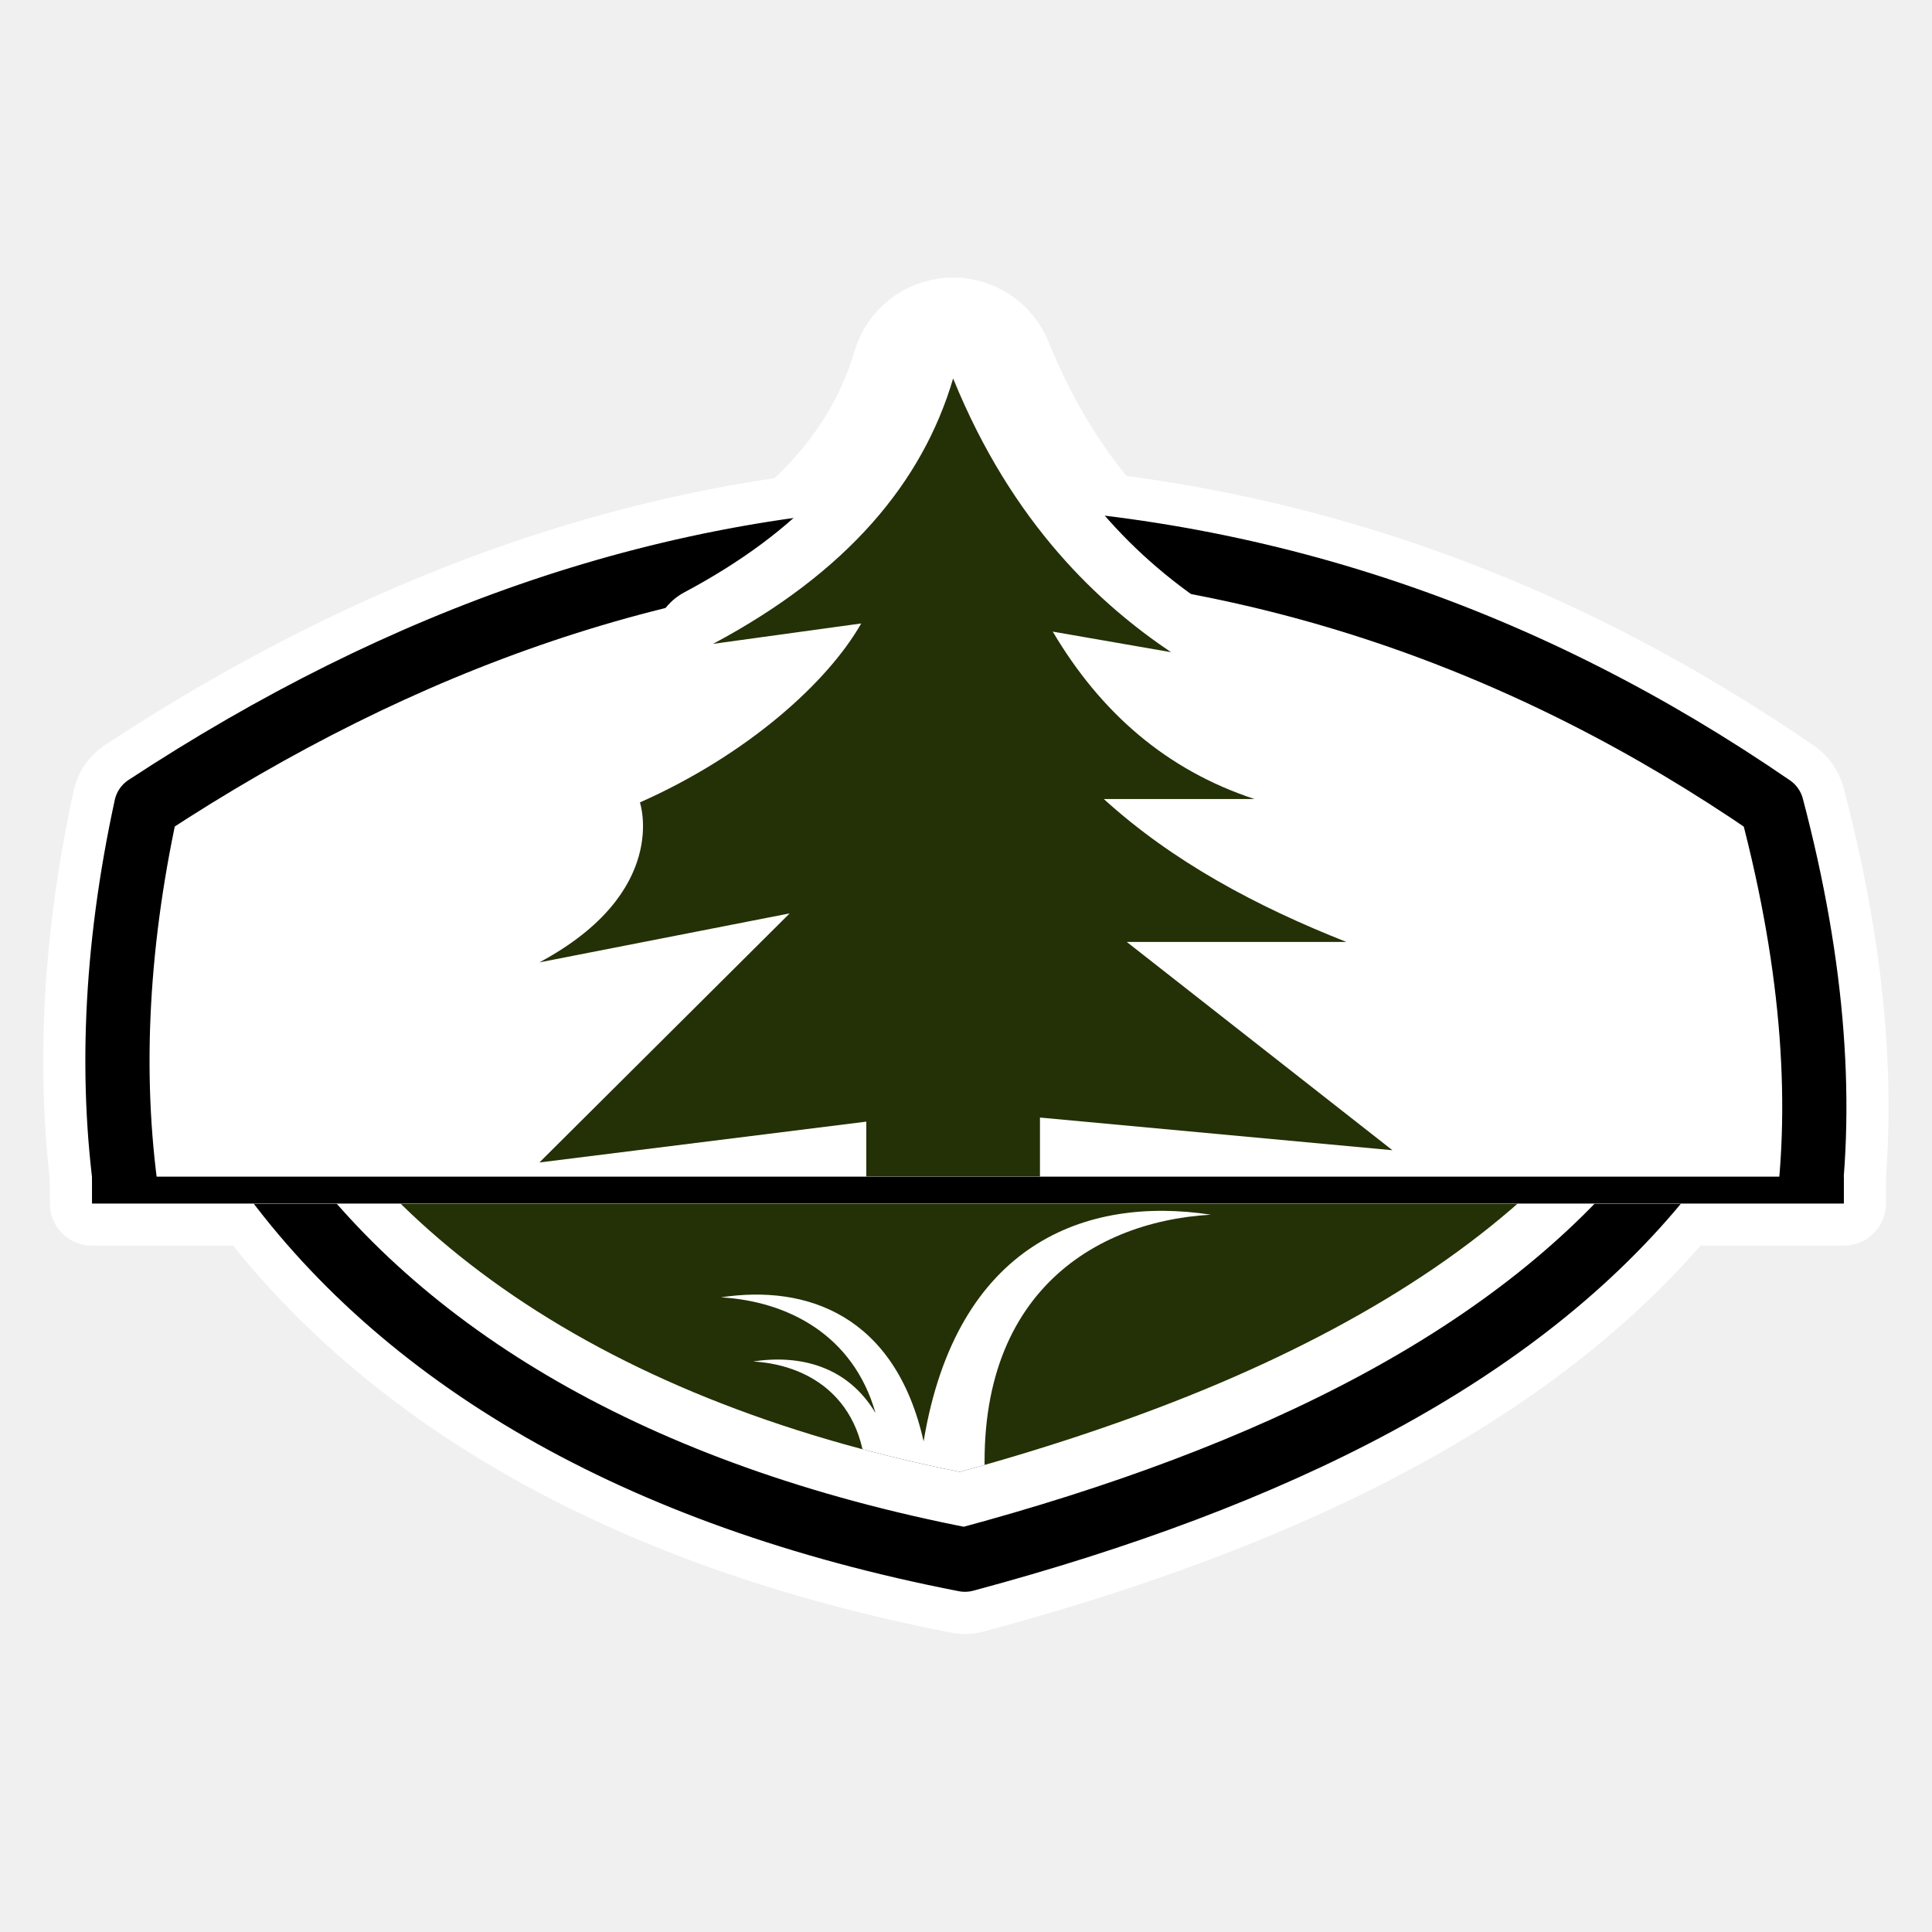
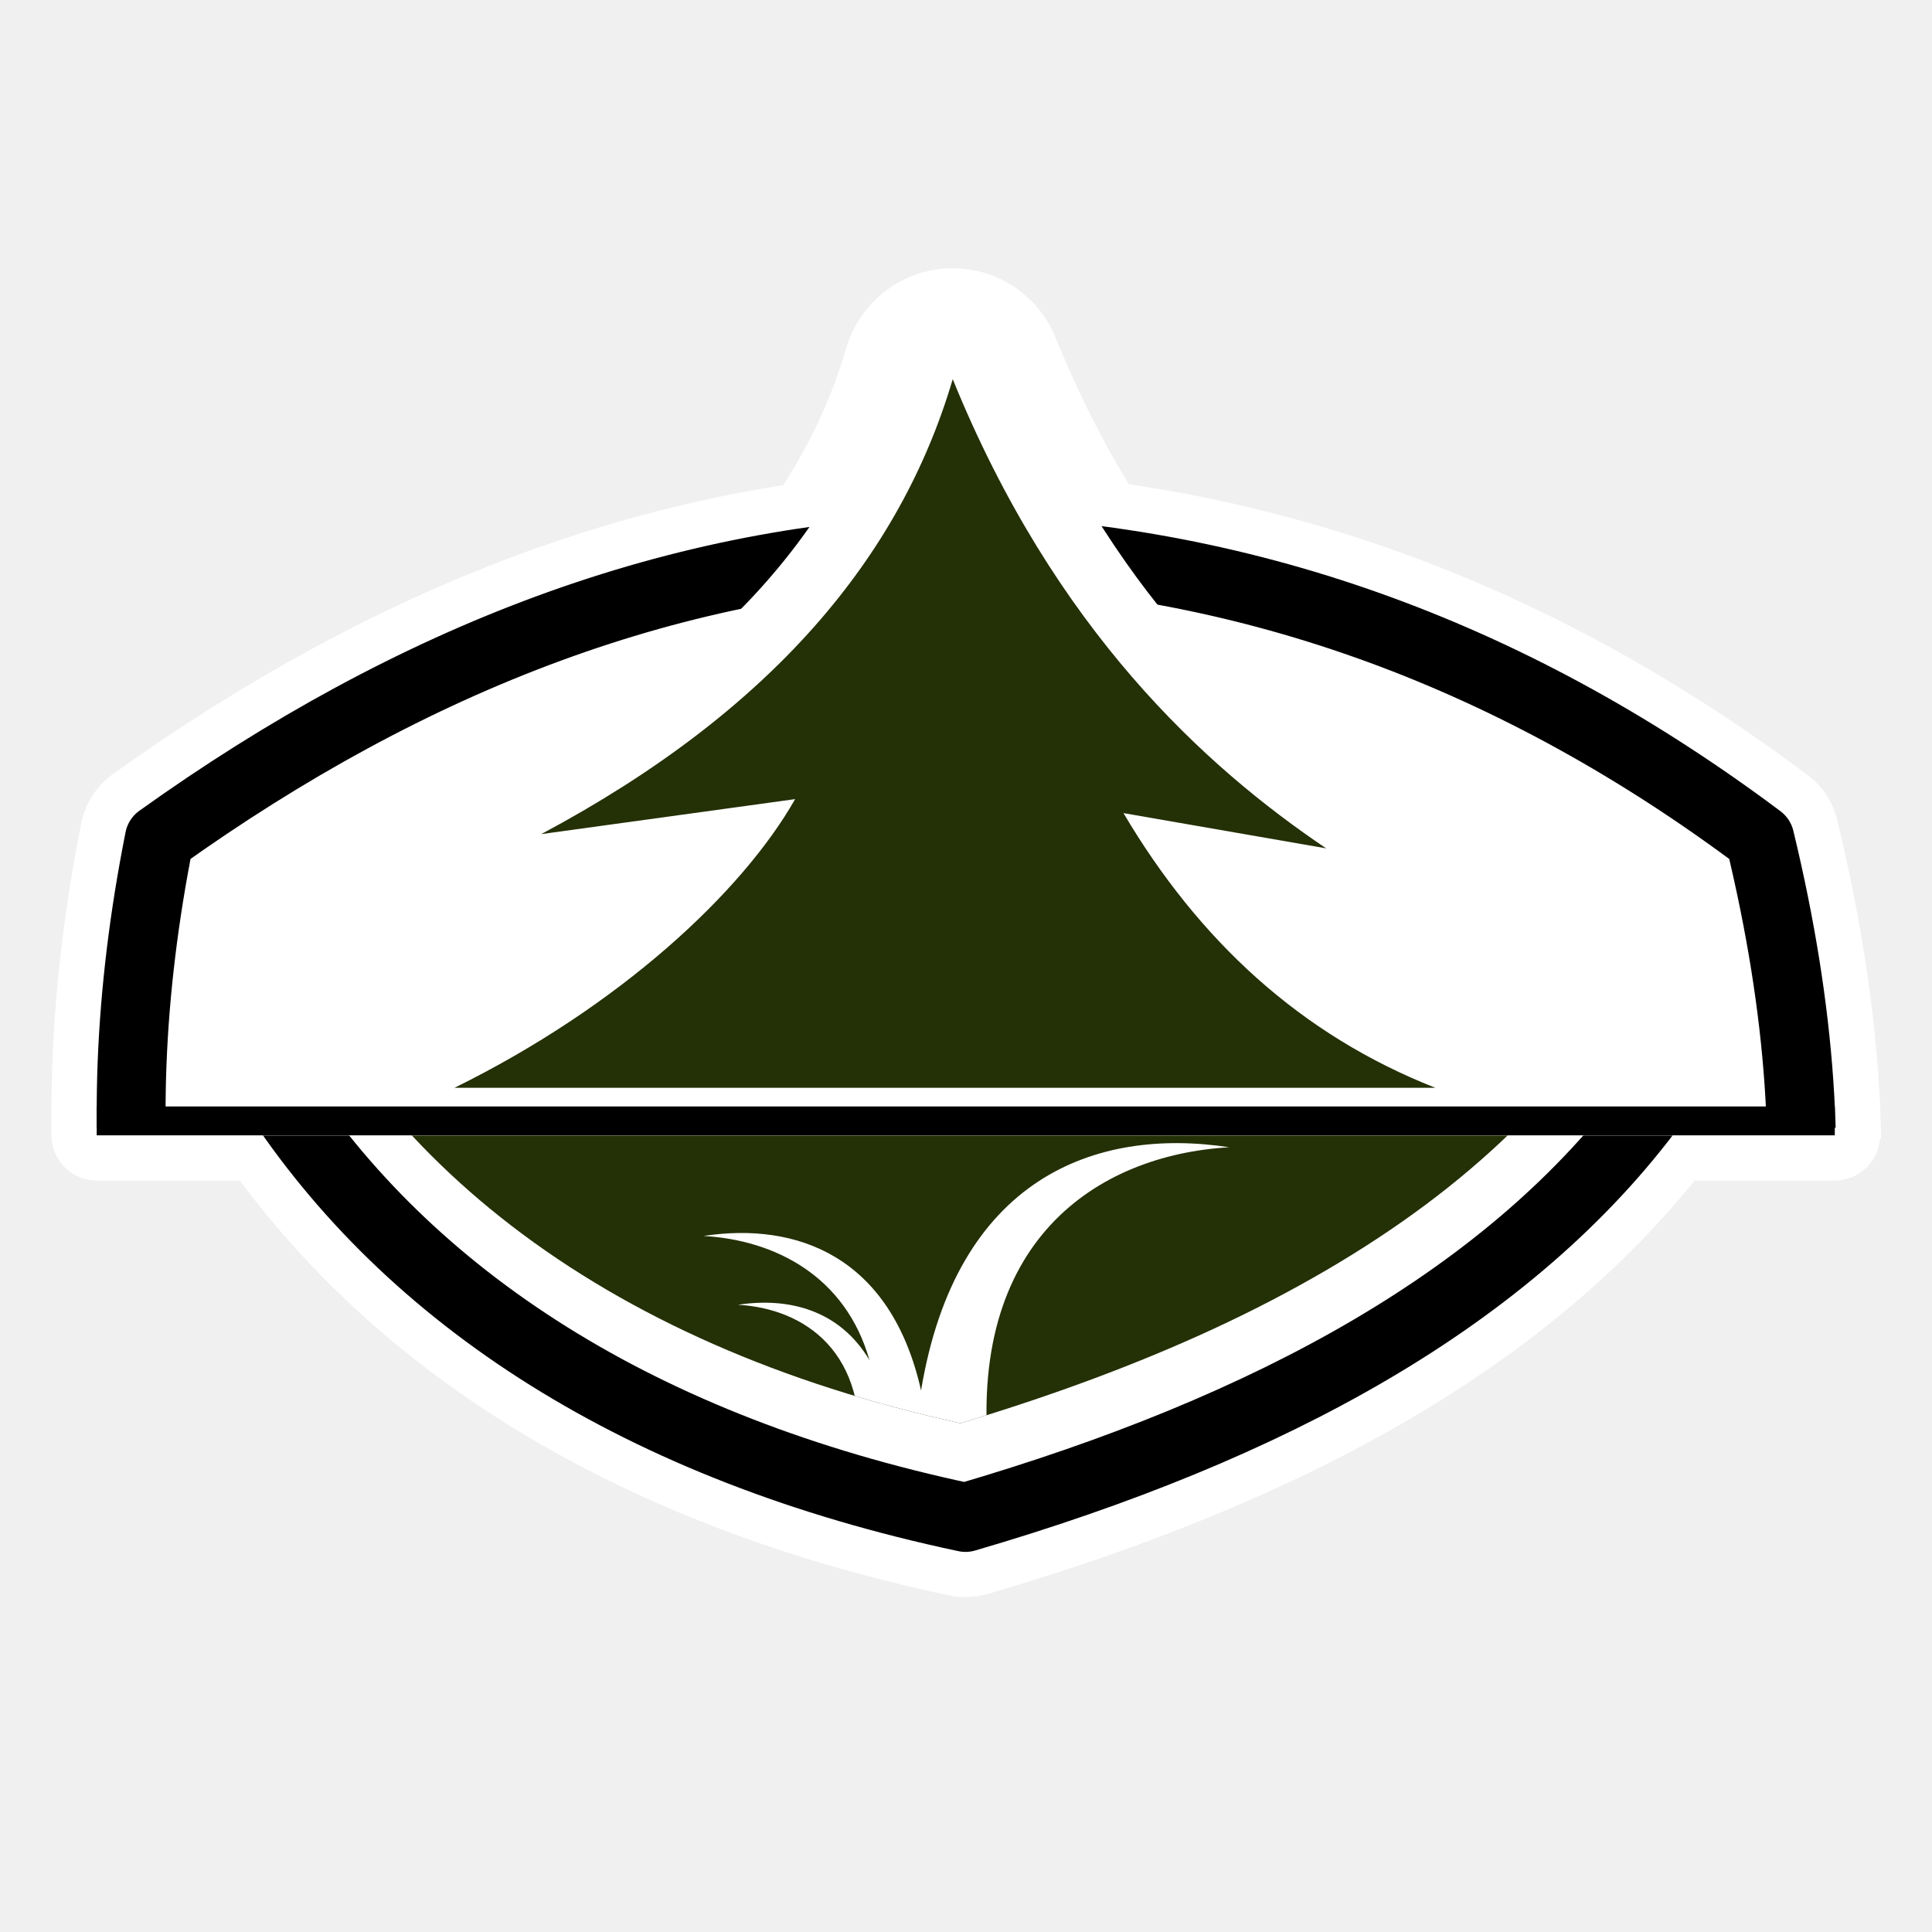
- <svg xmlns="http://www.w3.org/2000/svg" viewBox="840 -293 1926 1926">
+ <svg xmlns="http://www.w3.org/2000/svg" viewBox="905 -268 1795 1795">
  <defs>
    <clipPath id="c0">
-       <rect x="839.681" y="906.88" width="1926.438" height="1093.12" />
+       <rect x="905.487" y="786.88" width="1794.825" height="1213.12" />
    </clipPath>
    <clipPath id="c1">
-       <rect x="839.681" y="-100.00" width="1926.438" height="980.00" />
+       <rect x="905.487" y="-100.00" width="1794.825" height="860.00" />
    </clipPath>
    <clipPath id="c2">
-       <path d="M 1078.197,664.22 C 1081.088,671.66 1084.091,679.04 1087.234,686.35 C 1138.782,806.39 1223.93,908.77 1340.312,990.67 C 1461.706,1076.09 1615.223,1137.86 1796.726,1174.31 C 1891.072,1148.45 1977.536,1118.99 2053.822,1086.7 C 2135.183,1052.26 2207.759,1013.43 2269.52,971.3 C 2332.807,928.13 2386.693,880.16 2429.68,828.75 C 2471.897,778.25 2504.825,722.92 2527.603,664.23 L 1078.197,664.23 L 1078.197,664.22" />
+       <path d="M 1140.314,544.22 C 1142.958,551.66 1145.703,559.04 1148.577,566.35 C 1195.706,686.39 1273.556,788.77 1379.962,870.67 C 1490.951,956.09 1631.31,1017.86 1797.255,1054.31 C 1883.514,1028.45 1962.567,998.99 2032.314,966.7 C 2106.702,932.26 2173.057,893.43 2229.524,851.3 C 2287.386,808.13 2336.654,760.16 2375.956,708.75 C 2414.554,658.25 2444.66,602.92 2465.486,544.23 L 1140.314,544.23 L 1140.314,544.22" />
    </clipPath>
    <clipPath id="c3">
-       <rect x="839.681" y="-100.00" width="1926.438" height="1000.00" />
+       <rect x="905.487" y="-100.00" width="1794.825" height="880.00" />
    </clipPath>
-     <mask id="m0" maskUnits="userSpaceOnUse" x="839.681" y="0" width="1926.438" height="1340">
-       <rect x="839.681" y="0" width="1926.438" height="1340" fill="#fff" />
+     <mask id="m0" maskUnits="userSpaceOnUse" x="905.487" y="14.26" width="1794.825" height="1229.59">
+       <rect x="905.487" y="14.26" width="1794.825" height="1229.59" fill="#fff" />
      <g fill="#000">
-         <path d="M1703.61,1160.61c-33.49,0-60.64-27.15-60.64-60.64v-204.07l-257.74,32.2c-2.52.32-5.04.47-7.54.47-22.95,0-44.23-13.04-54.48-34.07-11.36-23.31-6.65-51.26,11.73-69.55l107.99-107.47-53.56,10.49c-3.91.77-7.83,1.14-11.69,1.14-25.19,0-48.33-15.76-57.08-40.27-10.08-28.26,2.02-59.64,28.47-73.82,46.04-24.68,85.19-47.01,118.33-67.53-20.05-5.95-36.21-22.08-41.56-43.37-7.19-28.61,7.26-58.24,34.22-70.2,19.39-8.6,40.43-18.67,61.3-29.99-13.02-7.25-23.32-19.24-28.2-34.29-9.06-27.95,3.22-58.37,29.15-72.2,113.74-60.66,182.33-135.32,209.7-228.24,7.28-24.73,29.41-42.15,55.15-43.43,1.01-.05,2.03-.08,3.03-.08,24.57,0,46.84,14.87,56.16,37.82,42.96,105.76,106.71,186.03,194.88,245.42,23.73,15.98,33.06,46.38,22.38,72.92-5.38,13.37-15.09,23.93-27.01,30.49,22.18,15.12,46.44,26.97,72.94,35.69,28.3,9.3,45.65,37.78,40.93,67.19-2.76,17.21-12.59,31.76-26.24,40.87,24.88,12.44,51.61,24.29,80.31,35.63,27.08,10.7,42.73,39.13,37.29,67.73s-30.45,49.3-59.57,49.3h-43.35l126.59,99.26c21.16,16.59,28.87,45.15,18.93,70.14-9.24,23.23-31.69,38.22-56.31,38.22-1.86,0-3.74-.09-5.62-.26l-285.12-26.43v210.3c0,33.49-27.15,60.64-60.64,60.64h-173.13Z" clip-path="url(#c1)" />
-         <path d="M 2047.139,917.919 C 1922.24,898.853 1793.397,946.989 1760.748,1143.858 C 1732.46,1018.142 1644.273,987.254 1558.661,1000.318 C 1624.714,1004.118 1690.53,1037.335 1712.808,1115.671 C 1684.792,1068.683 1637.201,1057.149 1590.697,1064.246 C 1652.127,1067.783 1713.267,1107.86 1702.2,1210.574 L 1718.869,1210.574 C 1718.869,1210.574 1737.382,1210.574 1737.382,1210.574 L 1753.761,1210.574 C 1753.761,1210.574 1769.418,1210.574 1769.418,1210.574 L 1824.133,1210.574 C 1801.999,1005.146 1924.28,924.983 2047.13,917.911 L 2047.139,917.919" clip-path="url(#c2)" />
+         <path d="M 1327.273,742.639 L 2238.514,742.639 C 2113.688,693.549 2018.975,606.104 1948.798,487.444 L 2137.123,520.192 C 2024.774,444.52 1884.836,317.266 1790.17,84.26 C 1741.543,249.326 1622.117,392.682 1407.849,506.965 L 1643.746,474.457 C 1594.497,561.135 1480.869,666.983 1327.257,742.655 L 1327.273,742.639" stroke="#000" stroke-width="122.00" stroke-linejoin="round" clip-path="url(#c1)" />
+         <path d="M 2047.139,797.919 C 1922.24,778.853 1793.397,826.989 1760.748,1023.858 C 1732.46,898.142 1644.273,867.254 1558.661,880.318 C 1624.714,884.118 1690.53,917.335 1712.808,995.671 C 1684.792,948.683 1637.201,937.149 1590.697,944.246 C 1652.127,947.783 1713.267,987.86 1702.2,1090.574 L 1718.869,1090.574 C 1718.869,1090.574 1737.382,1090.574 1737.382,1090.574 L 1753.761,1090.574 C 1753.761,1090.574 1769.418,1090.574 1769.418,1090.574 L 1824.133,1090.574 C 1801.999,885.146 1924.28,804.983 2047.13,797.911 L 2047.139,797.919" clip-path="url(#c2)" />
      </g>
    </mask>
-     <mask id="m1" maskUnits="userSpaceOnUse" x="839.681" y="0" width="1926.438" height="1340">
-       <rect x="839.681" y="0" width="1926.438" height="1340" fill="#fff" />
+     <mask id="m1" maskUnits="userSpaceOnUse" x="905.487" y="14.26" width="1794.825" height="1229.59">
+       <rect x="905.487" y="14.26" width="1794.825" height="1229.59" fill="#fff" />
      <g fill="#000">
-         <path d="M1703.61,1160.61c-33.49,0-60.64-27.15-60.64-60.64v-204.07l-257.74,32.2c-2.52.32-5.04.47-7.54.47-22.95,0-44.23-13.04-54.48-34.07-11.36-23.31-6.65-51.26,11.73-69.55l107.99-107.47-53.56,10.49c-3.91.77-7.83,1.14-11.69,1.14-25.19,0-48.33-15.76-57.08-40.27-10.08-28.26,2.02-59.64,28.47-73.82,46.04-24.68,85.19-47.01,118.33-67.53-20.05-5.95-36.21-22.08-41.56-43.37-7.19-28.61,7.26-58.24,34.22-70.2,19.39-8.6,40.43-18.67,61.3-29.99-13.02-7.25-23.32-19.24-28.2-34.29-9.06-27.95,3.22-58.37,29.15-72.2,113.74-60.66,182.33-135.32,209.7-228.24,7.28-24.73,29.41-42.15,55.15-43.43,1.01-.05,2.03-.08,3.03-.08,24.57,0,46.84,14.87,56.16,37.82,42.96,105.76,106.71,186.03,194.88,245.42,23.73,15.98,33.06,46.38,22.38,72.92-5.38,13.37-15.09,23.93-27.01,30.49,22.18,15.12,46.44,26.97,72.94,35.69,28.3,9.3,45.65,37.78,40.93,67.19-2.76,17.21-12.59,31.76-26.24,40.87,24.88,12.44,51.61,24.29,80.31,35.63,27.08,10.7,42.73,39.13,37.29,67.73s-30.45,49.3-59.57,49.3h-43.35l126.59,99.26c21.16,16.59,28.87,45.15,18.93,70.14-9.24,23.23-31.69,38.22-56.31,38.22-1.86,0-3.74-.09-5.62-.26l-285.12-26.43v210.3c0,33.49-27.15,60.64-60.64,60.64h-173.13Z" clip-path="url(#c1)" />
-         <path d="M 2047.139,917.919 C 1922.24,898.853 1793.397,946.989 1760.748,1143.858 C 1732.46,1018.142 1644.273,987.254 1558.661,1000.318 C 1624.714,1004.118 1690.53,1037.335 1712.808,1115.671 C 1684.792,1068.683 1637.201,1057.149 1590.697,1064.246 C 1652.127,1067.783 1713.267,1107.86 1702.2,1210.574 L 1718.869,1210.574 C 1718.869,1210.574 1737.382,1210.574 1737.382,1210.574 L 1753.761,1210.574 C 1753.761,1210.574 1769.418,1210.574 1769.418,1210.574 L 1824.133,1210.574 C 1801.999,1005.146 1924.28,924.983 2047.13,917.911 L 2047.139,917.919" clip-path="url(#c2)" />
+         <path d="M 1327.273,742.639 L 2238.514,742.639 C 2113.688,693.549 2018.975,606.104 1948.798,487.444 L 2137.123,520.192 C 2024.774,444.52 1884.836,317.266 1790.17,84.26 C 1741.543,249.326 1622.117,392.682 1407.849,506.965 L 1643.746,474.457 C 1594.497,561.135 1480.869,666.983 1327.257,742.655 L 1327.273,742.639" stroke="#000" stroke-width="122.00" stroke-linejoin="round" clip-path="url(#c1)" />
+         <path d="M 2047.139,797.919 C 1922.24,778.853 1793.397,826.989 1760.748,1023.858 C 1732.46,898.142 1644.273,867.254 1558.661,880.318 C 1624.714,884.118 1690.53,917.335 1712.808,995.671 C 1684.792,948.683 1637.201,937.149 1590.697,944.246 C 1652.127,947.783 1713.267,987.86 1702.2,1090.574 L 1718.869,1090.574 C 1718.869,1090.574 1737.382,1090.574 1737.382,1090.574 L 1753.761,1090.574 C 1753.761,1090.574 1769.418,1090.574 1769.418,1090.574 L 1824.133,1090.574 C 1801.999,885.146 1924.28,804.983 2047.13,797.911 L 2047.139,797.919" clip-path="url(#c2)" />
      </g>
    </mask>
-     <mask id="m2" maskUnits="userSpaceOnUse" x="839.681" y="0" width="1926.438" height="1340">
-       <rect x="839.681" y="0" width="1926.438" height="1340" fill="#fff" />
+     <mask id="m2" maskUnits="userSpaceOnUse" x="905.487" y="14.26" width="1794.825" height="1229.59">
+       <rect x="905.487" y="14.26" width="1794.825" height="1229.59" fill="#fff" />
      <g fill="#000">
-         <path d="M1703.61,1160.61c-33.49,0-60.64-27.15-60.64-60.64v-204.07l-257.74,32.2c-2.52.32-5.04.47-7.54.47-22.95,0-44.23-13.04-54.48-34.07-11.36-23.31-6.65-51.26,11.73-69.55l107.99-107.47-53.56,10.49c-3.91.77-7.83,1.14-11.69,1.14-25.19,0-48.33-15.76-57.08-40.27-10.08-28.26,2.02-59.64,28.47-73.82,46.04-24.68,85.19-47.01,118.33-67.53-20.05-5.95-36.21-22.08-41.56-43.37-7.19-28.61,7.26-58.24,34.22-70.2,19.39-8.6,40.43-18.67,61.3-29.99-13.02-7.25-23.32-19.24-28.2-34.29-9.06-27.95,3.22-58.37,29.15-72.2,113.74-60.66,182.33-135.32,209.7-228.24,7.28-24.73,29.41-42.15,55.15-43.43,1.01-.05,2.03-.08,3.03-.08,24.57,0,46.84,14.87,56.16,37.82,42.96,105.76,106.71,186.03,194.88,245.42,23.73,15.98,33.06,46.38,22.38,72.92-5.38,13.37-15.09,23.93-27.01,30.49,22.18,15.12,46.44,26.97,72.94,35.69,28.3,9.3,45.65,37.78,40.93,67.19-2.76,17.21-12.59,31.76-26.24,40.87,24.88,12.44,51.61,24.29,80.31,35.63,27.08,10.7,42.73,39.13,37.29,67.73s-30.45,49.3-59.57,49.3h-43.35l126.59,99.26c21.16,16.59,28.87,45.15,18.93,70.14-9.24,23.23-31.69,38.22-56.31,38.22-1.86,0-3.74-.09-5.62-.26l-285.12-26.43v210.3c0,33.49-27.15,60.64-60.64,60.64h-173.13Z" clip-path="url(#c1)" />
-         <path d="M 2047.139,917.919 C 1922.24,898.853 1793.397,946.989 1760.748,1143.858 C 1732.46,1018.142 1644.273,987.254 1558.661,1000.318 C 1624.714,1004.118 1690.53,1037.335 1712.808,1115.671 C 1684.792,1068.683 1637.201,1057.149 1590.697,1064.246 C 1652.127,1067.783 1713.267,1107.86 1702.2,1210.574 L 1718.869,1210.574 C 1718.869,1210.574 1737.382,1210.574 1737.382,1210.574 L 1753.761,1210.574 C 1753.761,1210.574 1769.418,1210.574 1769.418,1210.574 L 1824.133,1210.574 C 1801.999,1005.146 1924.28,924.983 2047.13,917.911 L 2047.139,917.919" clip-path="url(#c2)" />
+         <path d="M 1327.273,742.639 L 2238.514,742.639 C 2113.688,693.549 2018.975,606.104 1948.798,487.444 L 2137.123,520.192 C 2024.774,444.52 1884.836,317.266 1790.17,84.26 C 1741.543,249.326 1622.117,392.682 1407.849,506.965 L 1643.746,474.457 C 1594.497,561.135 1480.869,666.983 1327.257,742.655 L 1327.273,742.639" stroke="#000" stroke-width="122.00" stroke-linejoin="round" clip-path="url(#c1)" />
+         <path d="M 2047.139,797.919 C 1922.24,778.853 1793.397,826.989 1760.748,1023.858 C 1732.46,898.142 1644.273,867.254 1558.661,880.318 C 1624.714,884.118 1690.53,917.335 1712.808,995.671 C 1684.792,948.683 1637.201,937.149 1590.697,944.246 C 1652.127,947.783 1713.267,987.86 1702.2,1090.574 L 1718.869,1090.574 C 1718.869,1090.574 1737.382,1090.574 1737.382,1090.574 L 1753.761,1090.574 C 1753.761,1090.574 1769.418,1090.574 1769.418,1090.574 L 1824.133,1090.574 C 1801.999,885.146 1924.28,804.983 2047.13,797.911 L 2047.139,797.919" clip-path="url(#c2)" />
      </g>
    </mask>
-     <mask id="m4" maskUnits="userSpaceOnUse" x="839.681" y="0" width="1926.438" height="1340">
-       <rect x="839.681" y="0" width="1926.438" height="1340" fill="#fff" />
+     <mask id="m4" maskUnits="userSpaceOnUse" x="905.487" y="14.26" width="1794.825" height="1229.59">
+       <rect x="905.487" y="14.26" width="1794.825" height="1229.59" fill="#fff" />
      <g fill="#000">
-         <path d="M 2047.139,917.919 C 1922.24,898.853 1793.397,946.989 1760.748,1143.858 C 1732.46,1018.142 1644.273,987.254 1558.661,1000.318 C 1624.714,1004.118 1690.53,1037.335 1712.808,1115.671 C 1684.792,1068.683 1637.201,1057.149 1590.697,1064.246 C 1652.127,1067.783 1713.267,1107.86 1702.2,1210.574 L 1718.869,1210.574 C 1718.869,1210.574 1737.382,1210.574 1737.382,1210.574 L 1753.761,1210.574 C 1753.761,1210.574 1769.418,1210.574 1769.418,1210.574 L 1824.133,1210.574 C 1801.999,1005.146 1924.28,924.983 2047.13,917.911 L 2047.139,917.919" clip-path="url(#c2)" />
+         <path d="M 2047.139,797.919 C 1922.24,778.853 1793.397,826.989 1760.748,1023.858 C 1732.46,898.142 1644.273,867.254 1558.661,880.318 C 1624.714,884.118 1690.53,917.335 1712.808,995.671 C 1684.792,948.683 1637.201,937.149 1590.697,944.246 C 1652.127,947.783 1713.267,987.86 1702.2,1090.574 L 1718.869,1090.574 C 1718.869,1090.574 1737.382,1090.574 1737.382,1090.574 L 1753.761,1090.574 C 1753.761,1090.574 1769.418,1090.574 1769.418,1090.574 L 1824.133,1090.574 C 1801.999,885.146 1924.28,804.983 2047.13,797.911 L 2047.139,797.919" clip-path="url(#c2)" />
      </g>
    </mask>
-     <mask id="m5" maskUnits="userSpaceOnUse" x="839.681" y="0" width="1926.438" height="1340">
-       <rect x="839.681" y="0" width="1926.438" height="1340" fill="#fff" />
+     <mask id="m5" maskUnits="userSpaceOnUse" x="905.487" y="14.26" width="1794.825" height="1229.59">
+       <rect x="905.487" y="14.26" width="1794.825" height="1229.59" fill="#fff" />
      <g fill="#000">
-         <path d="M 2047.139,917.919 C 1922.24,898.853 1793.397,946.989 1760.748,1143.858 C 1732.46,1018.142 1644.273,987.254 1558.661,1000.318 C 1624.714,1004.118 1690.53,1037.335 1712.808,1115.671 C 1684.792,1068.683 1637.201,1057.149 1590.697,1064.246 C 1652.127,1067.783 1713.267,1107.86 1702.2,1210.574 L 1718.869,1210.574 C 1718.869,1210.574 1737.382,1210.574 1737.382,1210.574 L 1753.761,1210.574 C 1753.761,1210.574 1769.418,1210.574 1769.418,1210.574 L 1824.133,1210.574 C 1801.999,1005.146 1924.28,924.983 2047.13,917.911 L 2047.139,917.919" clip-path="url(#c2)" />
+         <path d="M 2047.139,797.919 C 1922.24,778.853 1793.397,826.989 1760.748,1023.858 C 1732.46,898.142 1644.273,867.254 1558.661,880.318 C 1624.714,884.118 1690.53,917.335 1712.808,995.671 C 1684.792,948.683 1637.201,937.149 1590.697,944.246 C 1652.127,947.783 1713.267,987.86 1702.2,1090.574 L 1718.869,1090.574 C 1718.869,1090.574 1737.382,1090.574 1737.382,1090.574 L 1753.761,1090.574 C 1753.761,1090.574 1769.418,1090.574 1769.418,1090.574 L 1824.133,1090.574 C 1801.999,885.146 1924.28,804.983 2047.13,797.911 L 2047.139,797.919" clip-path="url(#c2)" />
      </g>
    </mask>
  </defs>
  <clipPath id="ptop">
-     <rect x="0" y="-200" width="3600" height="1110.0" />
+     <rect x="0" y="-200" width="3600" height="990.0" />
  </clipPath>
  <clipPath id="pbot">
-     <rect x="0" y="880.0" width="3600" height="900" />
+     <rect x="0" y="760.0" width="3600" height="900" />
  </clipPath>
  <g clip-path="url(#ptop)">
    <g fill="#FFFFFF" stroke="#FFFFFF" stroke-width="148" stroke-linejoin="round">
-       <path d="M 985.671,511.309 C 861.104,1085.012 1145.574,1514.376 1801.94,1641.97 C 2419.579,1476.357 2776.452,1155.946 2606.299,511.309 C 2363.422,344.407 2094.827,250.482 1795.981,242.34 C 1511.337,247.915 1242.153,342.888 985.664,511.309 L 985.671,511.309" />
+       <path d="M 1053.069,511.309 C 938.775,1085.012 1199.784,1514.376 1802.019,1641.97 C 2368.721,1476.357 2696.162,1155.946 2540.041,511.309 C 2317.195,344.407 2070.751,250.482 1796.552,242.34 C 1535.383,247.915 1288.398,342.888 1053.062,511.309 L 1053.069,511.309" />
    </g>
-     <g fill="#FFFFFF" stroke="#FFFFFF" stroke-width="84" stroke-linejoin="round">
-       <path d="M1703.61,1160.61c-33.49,0-60.64-27.15-60.64-60.64v-204.07l-257.74,32.2c-2.52.32-5.04.47-7.54.47-22.95,0-44.23-13.04-54.48-34.07-11.36-23.31-6.65-51.26,11.73-69.55l107.99-107.47-53.56,10.49c-3.91.77-7.83,1.14-11.69,1.14-25.19,0-48.33-15.76-57.08-40.27-10.08-28.26,2.02-59.64,28.47-73.82,46.04-24.68,85.19-47.01,118.33-67.53-20.05-5.95-36.21-22.08-41.56-43.37-7.19-28.61,7.26-58.24,34.22-70.2,19.39-8.6,40.43-18.67,61.3-29.99-13.02-7.25-23.32-19.24-28.2-34.29-9.06-27.95,3.22-58.37,29.15-72.2,113.74-60.66,182.33-135.32,209.7-228.24,7.28-24.73,29.41-42.15,55.15-43.43,1.01-.05,2.03-.08,3.03-.08,24.57,0,46.84,14.87,56.16,37.82,42.96,105.76,106.71,186.03,194.88,245.42,23.73,15.98,33.06,46.38,22.38,72.92-5.38,13.37-15.09,23.93-27.01,30.49,22.18,15.12,46.44,26.97,72.94,35.69,28.3,9.3,45.65,37.78,40.93,67.19-2.76,17.21-12.59,31.76-26.24,40.87,24.88,12.44,51.61,24.29,80.31,35.63,27.08,10.7,42.73,39.13,37.29,67.73s-30.45,49.3-59.57,49.3h-43.35l126.59,99.26c21.16,16.59,28.87,45.15,18.93,70.14-9.24,23.23-31.69,38.22-56.31,38.22-1.86,0-3.74-.09-5.62-.26l-285.12-26.43v210.3c0,33.49-27.15,60.64-60.64,60.64h-173.13Z" />
+     <g fill="#FFFFFF" stroke="#FFFFFF" stroke-width="206" stroke-linejoin="round">
+       <path d="M 1327.273,742.639 L 2238.514,742.639 C 2113.688,693.549 2018.975,606.104 1948.798,487.444 L 2137.123,520.192 C 2024.774,444.52 1884.836,317.266 1790.17,84.26 C 1741.543,249.326 1622.117,392.682 1407.849,506.965 L 1643.746,474.457 C 1594.497,561.135 1480.869,666.983 1327.257,742.655 L 1327.273,742.639" />
    </g>
  </g>
  <g clip-path="url(#pbot)">
    <g fill="#FFFFFF" stroke="#FFFFFF" stroke-width="148" stroke-linejoin="round">
-       <path d="M 985.671,131.189 C 861.104,704.892 1145.574,1134.256 1801.94,1261.85 C 2419.579,1096.237 2776.452,775.826 2606.299,131.189 C 2363.422,-35.713 2094.827,-129.638 1795.981,-137.78 C 1511.337,-132.205 1242.153,-37.232 985.664,131.189 L 985.671,131.189" />
+       <path d="M 1053.069,11.189 C 938.775,584.892 1199.784,1014.256 1802.019,1141.85 C 2368.721,976.237 2696.162,655.826 2540.041,11.189 C 2317.195,-155.713 2070.751,-249.638 1796.552,-257.78 C 1535.383,-252.205 1288.398,-157.232 1053.062,11.189 L 1053.069,11.189" />
    </g>
  </g>
-   <rect x="889.7" y="838.0" width="1830.4" height="110.8" rx="42" fill="#FFFFFF" />
-   <path d="M 1078.197,664.22 C 1081.088,671.66 1084.091,679.04 1087.234,686.35 C 1138.782,806.39 1223.93,908.77 1340.312,990.67 C 1461.706,1076.09 1615.223,1137.86 1796.726,1174.31 C 1891.072,1148.45 1977.536,1118.99 2053.822,1086.7 C 2135.183,1052.26 2207.759,1013.43 2269.52,971.3 C 2332.807,928.13 2386.693,880.16 2429.68,828.75 C 2471.897,778.25 2504.825,722.92 2527.603,664.23 L 1078.197,664.23 L 1078.197,664.22" fill="#243006" clip-path="url(#c0)" mask="url(#m0)" />
-   <path d="M 985.671,131.189 C 861.104,704.892 1145.574,1134.256 1801.94,1261.85 C 2419.579,1096.237 2776.452,775.826 2606.299,131.189 C 2363.422,-35.713 2094.827,-129.638 1795.981,-137.78 C 1511.337,-132.205 1242.153,-37.232 985.664,131.189 L 985.671,131.189" fill="none" stroke="#000000" stroke-width="64.00" stroke-linejoin="round" clip-path="url(#c0)" mask="url(#m1)" />
-   <path d="M 985.671,511.309 C 861.104,1085.012 1145.574,1514.376 1801.94,1641.97 C 2419.579,1476.357 2776.452,1155.946 2606.299,511.309 C 2363.422,344.407 2094.827,250.482 1795.981,242.34 C 1511.337,247.915 1242.153,342.888 985.664,511.309 L 985.671,511.309" fill="none" stroke="#000000" stroke-width="64.00" stroke-linejoin="round" clip-path="url(#c3)" mask="url(#m2)" />
-   <path d="M1790.17,84.26c59.25,145.86,146.85,225.52,217.19,272.89l-117.89-20.5c47.57,80.43,113.12,137.97,201.14,166.91h-150.22c68.52,62.27,151.57,106.8,241.87,142.48h-218.96s264.79,207.61,264.79,207.61l-351.35-32.57v276.82h-173.13v-272.75l-325.89,40.71,249.51-248.32-249.51,48.85c130.74-70.07,100.2-159.46,100.2-159.46,107.53-47.7,187.42-120,220.61-178.42l-147.67,20.35c134.13-71.54,208.89-161.28,239.33-264.61Z" fill="#243006" clip-path="url(#c1)" mask="url(#m4)" />
-   <path d="M931.71,880.00h1746.44v26.83h-1746.44Z" fill="#000000" mask="url(#m5)" />
+   <rect x="952.9" y="718.0" width="1698.8" height="110.8" rx="42" fill="#FFFFFF" />
+   <path d="M 1140.314,544.22 C 1142.958,551.66 1145.703,559.04 1148.577,566.35 C 1195.706,686.39 1273.556,788.77 1379.962,870.67 C 1490.951,956.09 1631.31,1017.86 1797.255,1054.31 C 1883.514,1028.45 1962.567,998.99 2032.314,966.7 C 2106.702,932.26 2173.057,893.43 2229.524,851.3 C 2287.386,808.13 2336.654,760.16 2375.956,708.75 C 2414.554,658.25 2444.66,602.92 2465.486,544.23 L 1140.314,544.23 L 1140.314,544.22" fill="#243006" clip-path="url(#c0)" mask="url(#m0)" />
+   <path d="M 1053.069,11.189 C 938.775,584.892 1199.784,1014.256 1802.019,1141.85 C 2368.721,976.237 2696.162,655.826 2540.041,11.189 C 2317.195,-155.713 2070.751,-249.638 1796.552,-257.78 C 1535.383,-252.205 1288.398,-157.232 1053.062,11.189 L 1053.069,11.189" fill="none" stroke="#000000" stroke-width="64.00" stroke-linejoin="round" clip-path="url(#c0)" mask="url(#m1)" />
+   <path d="M 1053.069,511.309 C 938.775,1085.012 1199.784,1514.376 1802.019,1641.97 C 2368.721,1476.357 2696.162,1155.946 2540.041,511.309 C 2317.195,344.407 2070.751,250.482 1796.552,242.34 C 1535.383,247.915 1288.398,342.888 1053.062,511.309 L 1053.069,511.309" fill="none" stroke="#000000" stroke-width="64.00" stroke-linejoin="round" clip-path="url(#c3)" mask="url(#m2)" />
+   <path d="M 1327.273,742.639 L 2238.514,742.639 C 2113.688,693.549 2018.975,606.104 1948.798,487.444 L 2137.123,520.192 C 2024.774,444.52 1884.836,317.266 1790.17,84.26 C 1741.543,249.326 1622.117,392.682 1407.849,506.965 L 1643.746,474.457 C 1594.497,561.135 1480.869,666.983 1327.257,742.655 L 1327.273,742.639" fill="#243006" mask="url(#m4)" />
+   <path d="M994.85,760.00h1614.83v26.83h-1614.83Z" fill="#000000" mask="url(#m5)" />
</svg>
